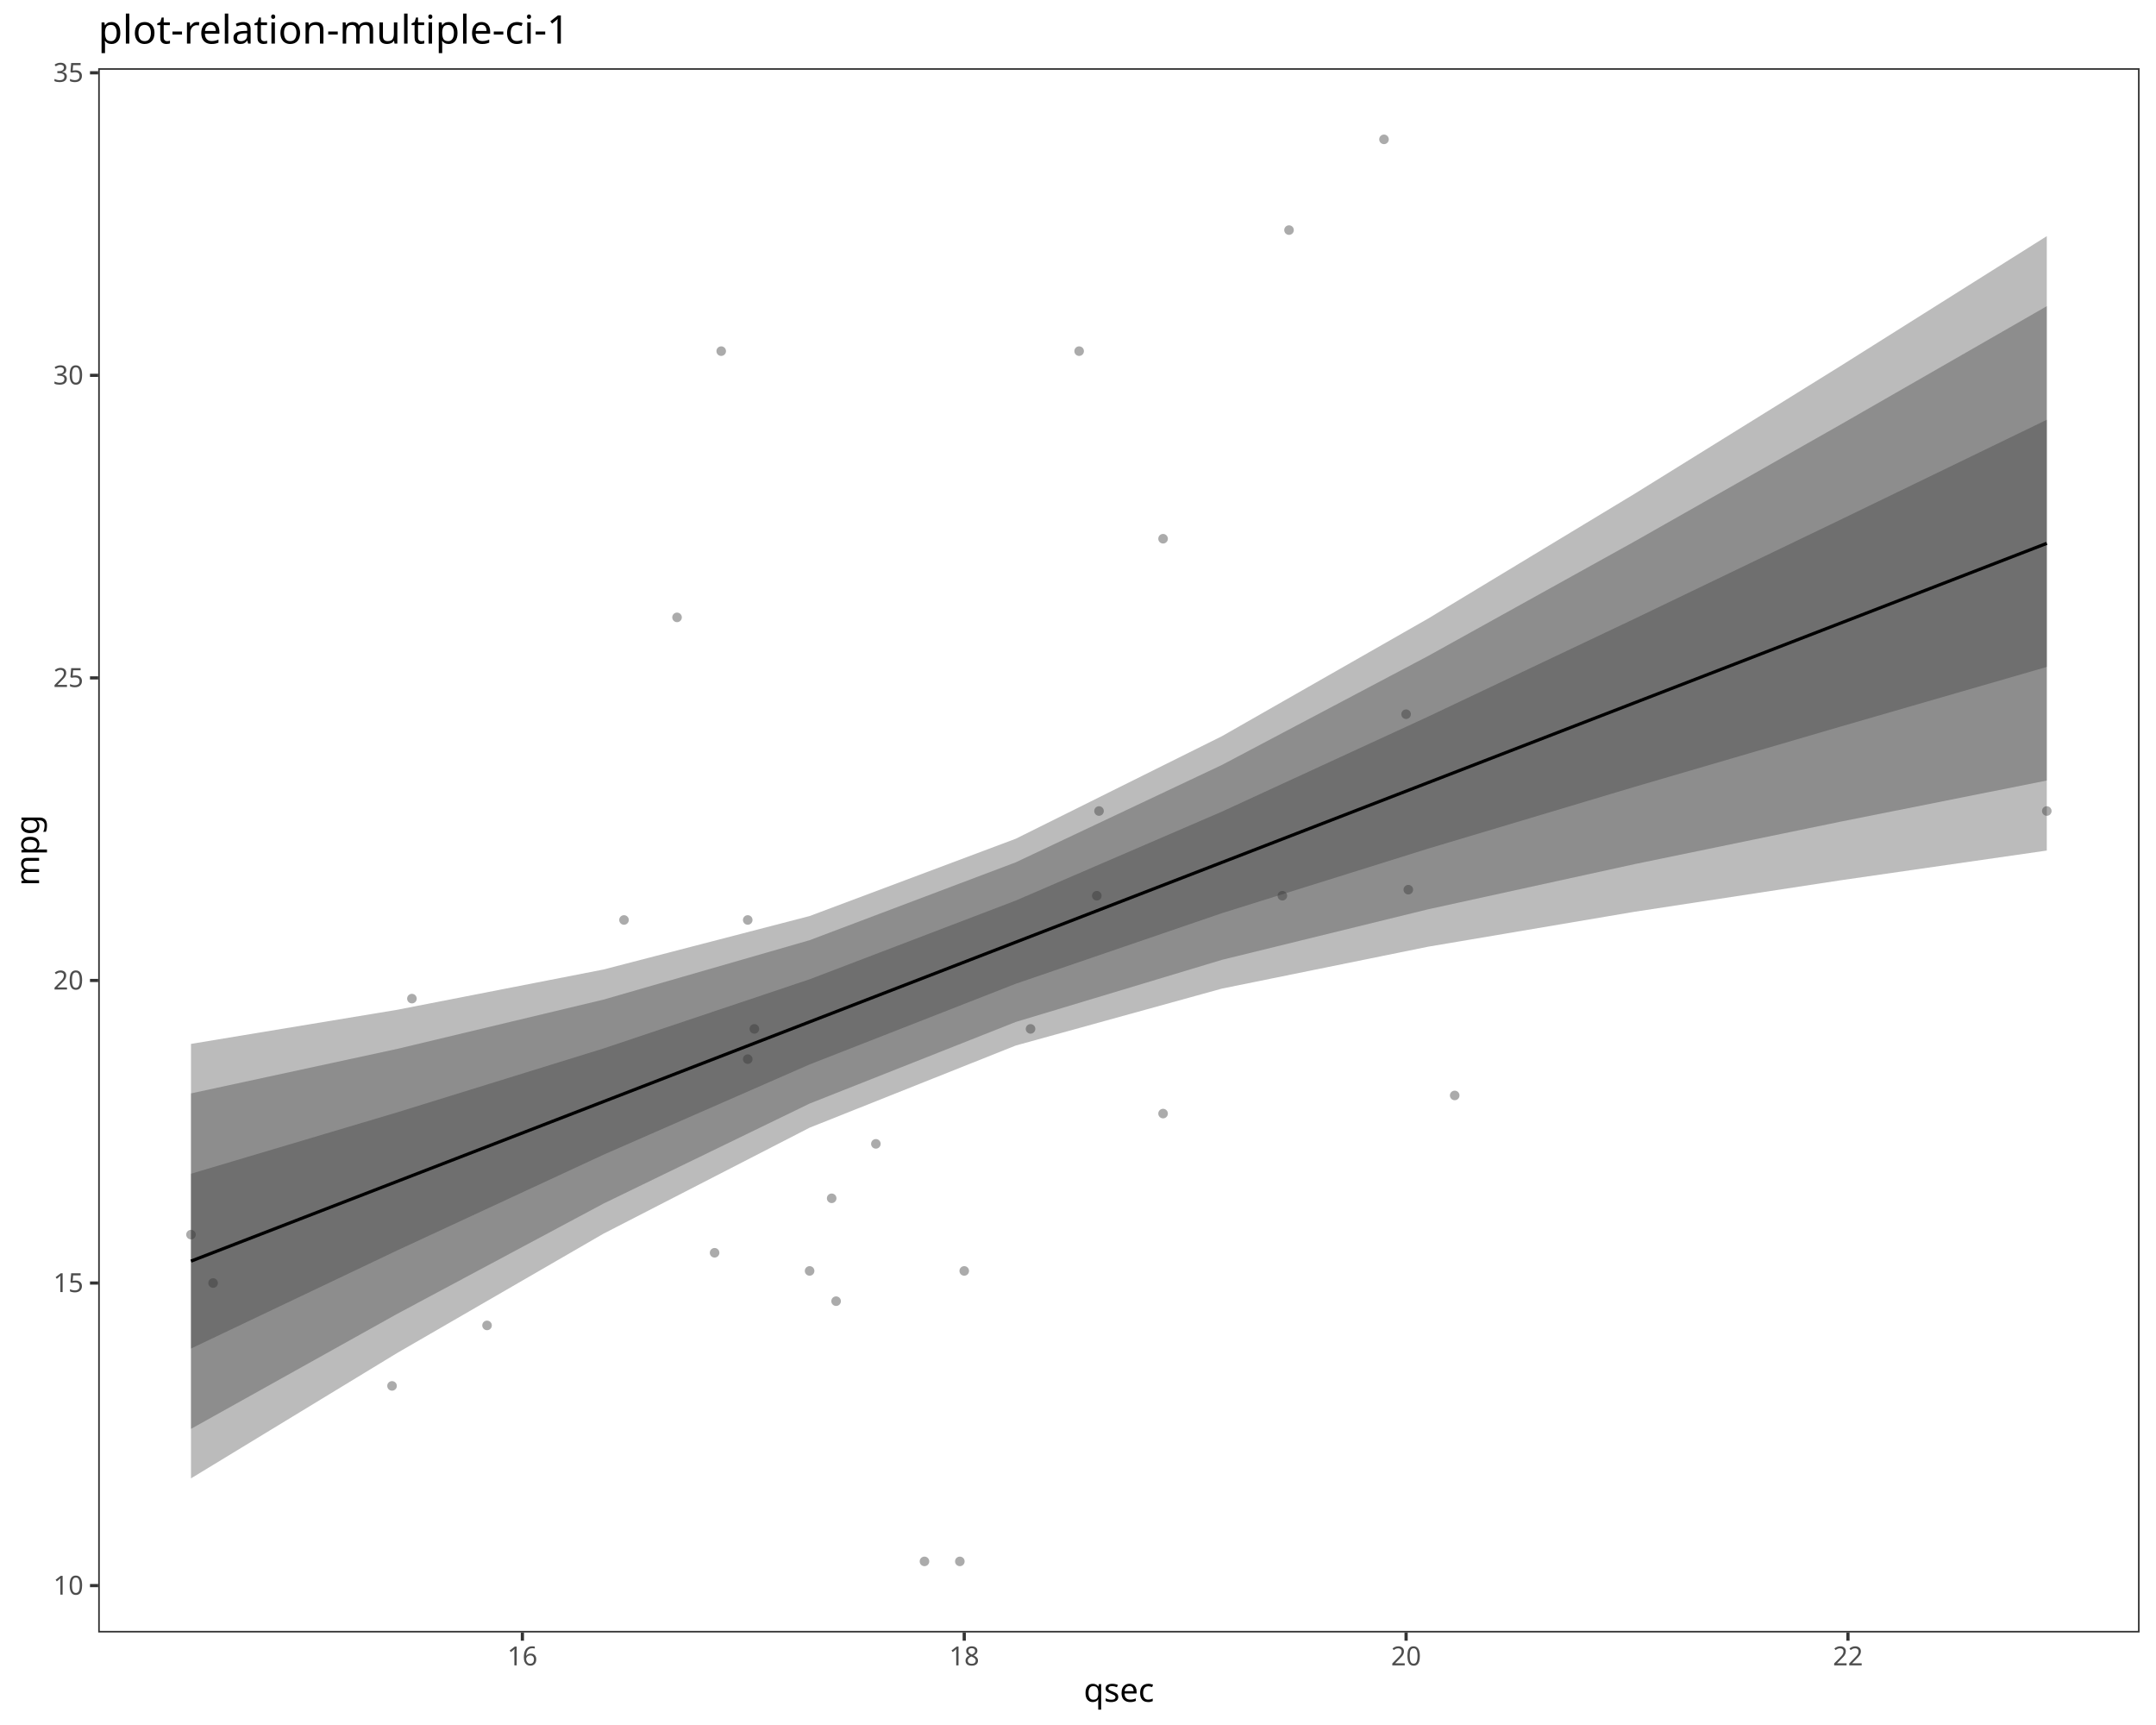
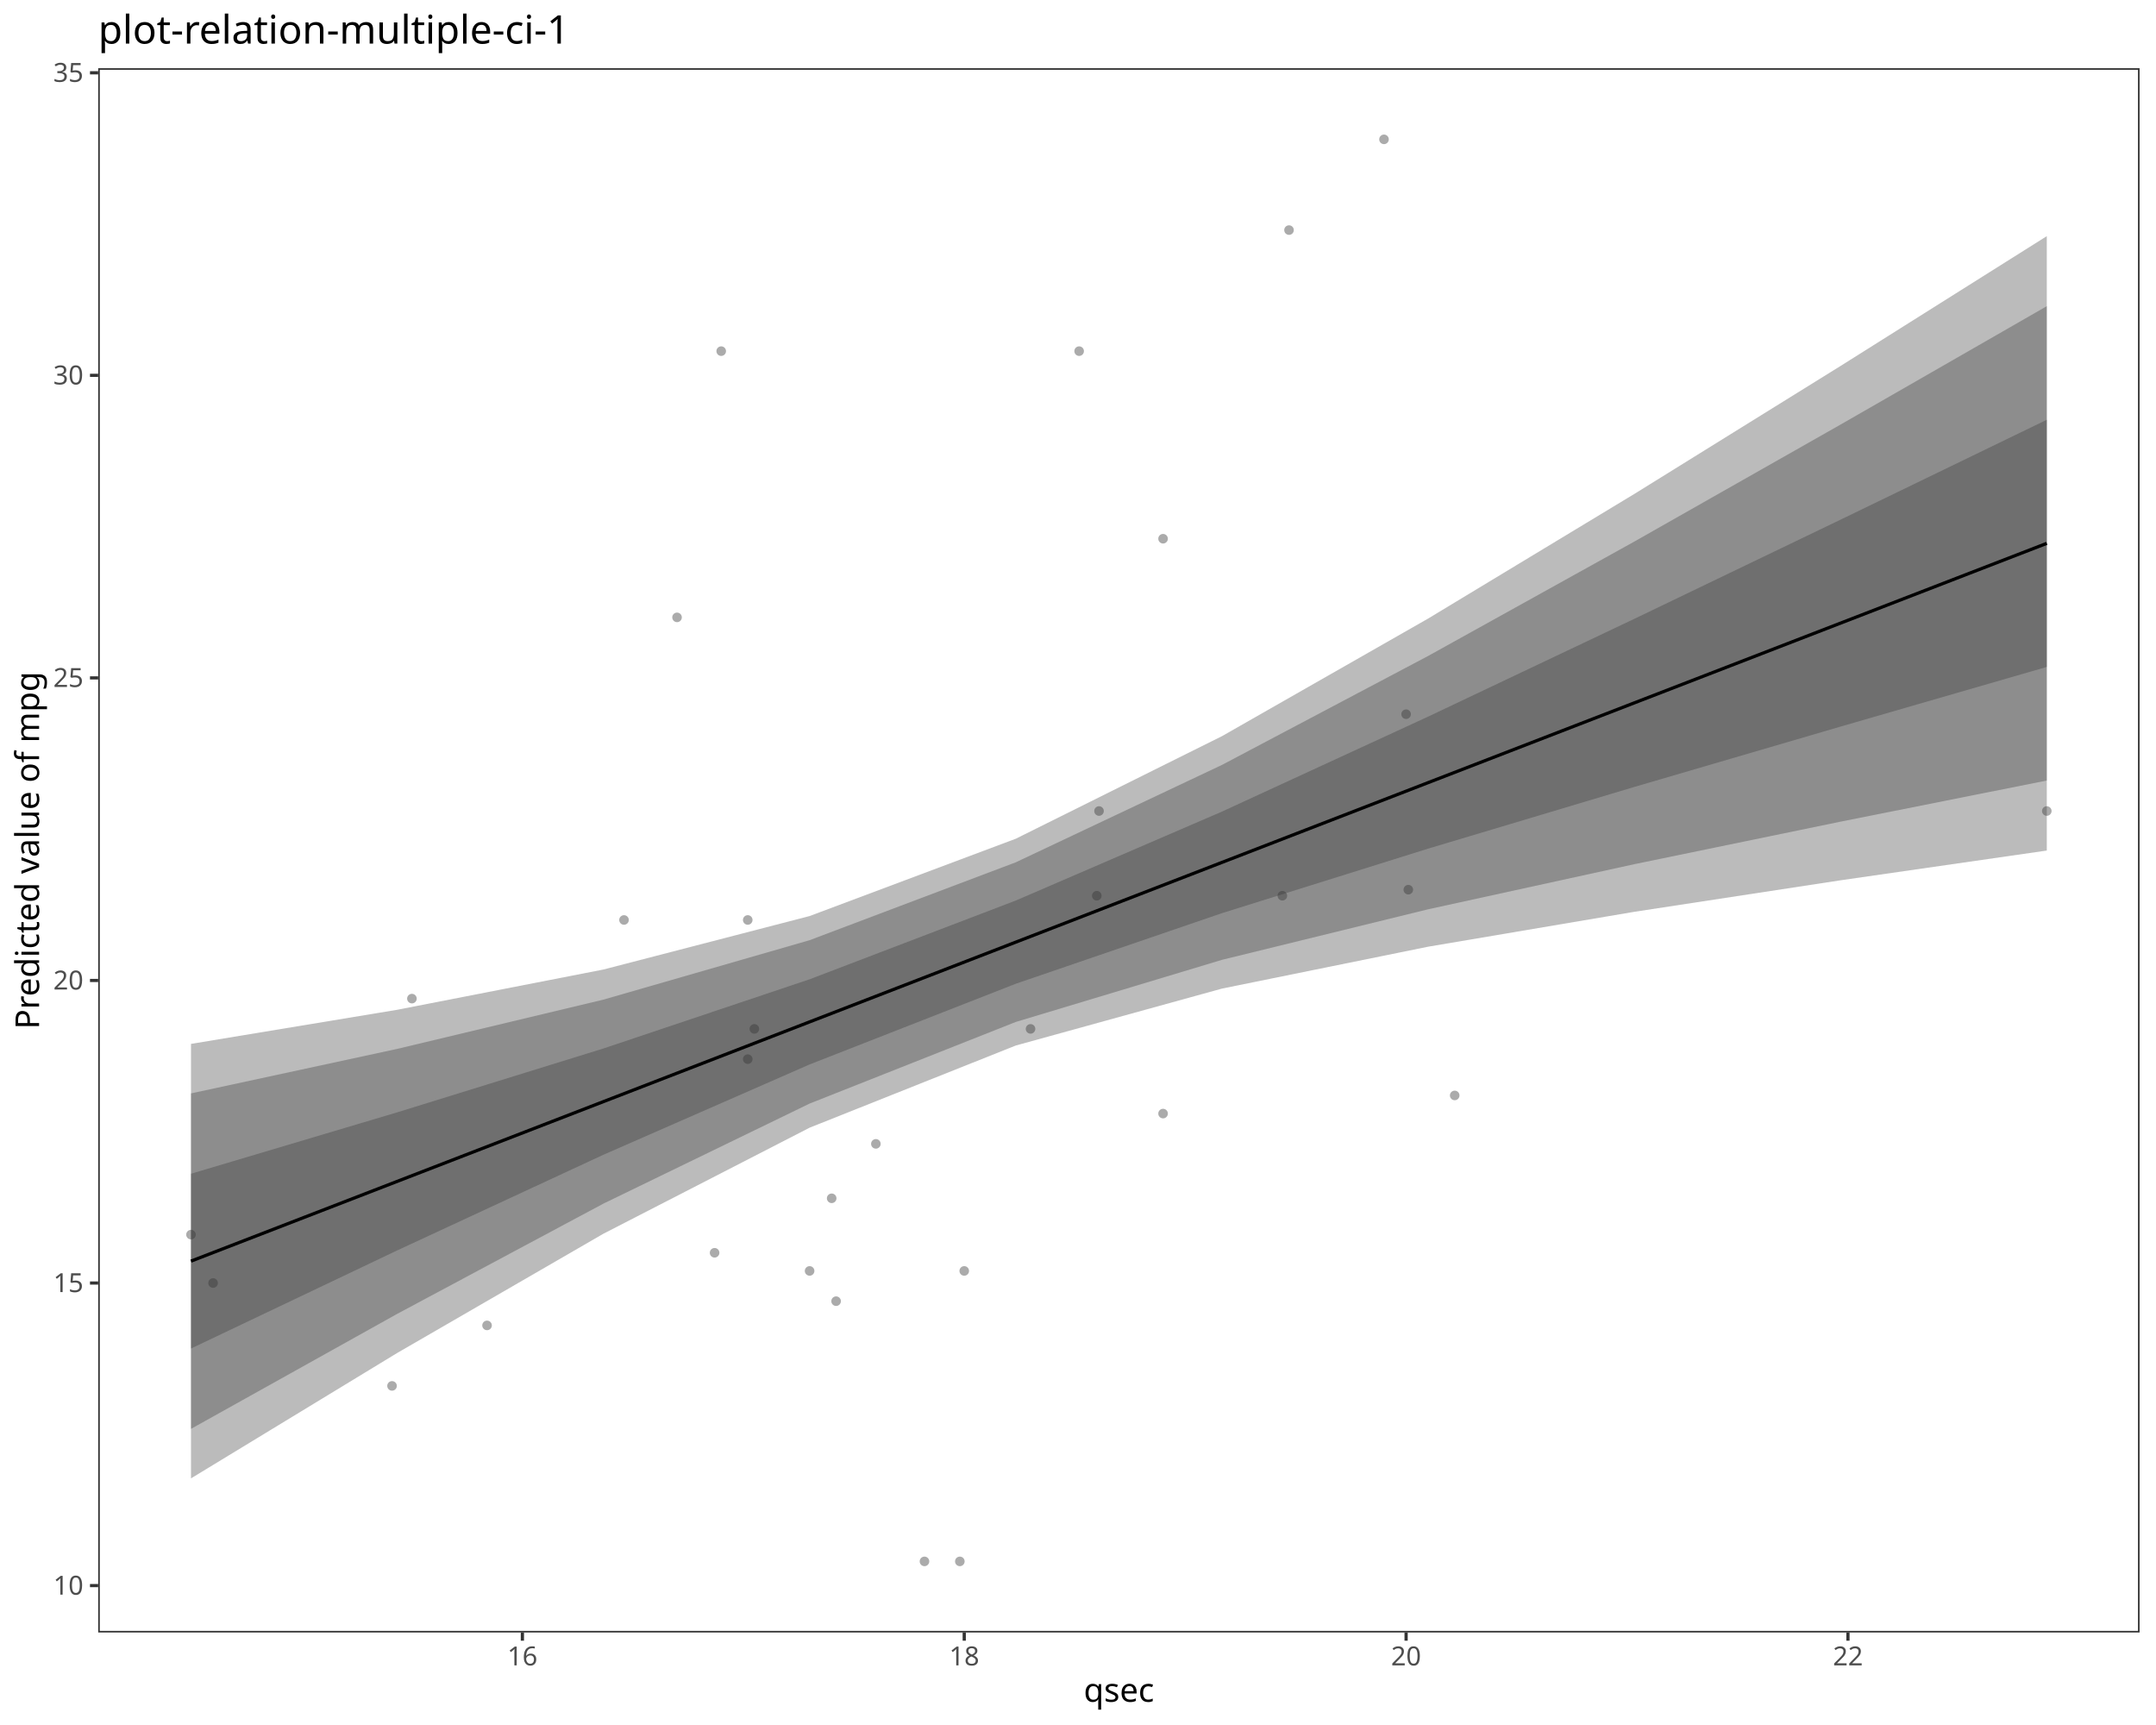
<svg xmlns="http://www.w3.org/2000/svg" class="svglite" data-engine-version="2.0" width="720.00pt" height="576.00pt" viewBox="0 0 720.00 576.00">
  <defs>
    <style type="text/css">
    .svglite line, .svglite polyline, .svglite polygon, .svglite path, .svglite rect, .svglite circle {
      fill: none;
      stroke: #000000;
      stroke-linecap: round;
      stroke-linejoin: round;
      stroke-miterlimit: 10.00;
    }
  </style>
  </defs>
  <rect width="100%" height="100%" style="stroke: none; fill: #FFFFFF;" />
  <defs>
    <clipPath id="cpMC4wMHw3MjAuMDB8MC4wMHw1NzYuMDA=">
      <rect x="0.00" y="0.00" width="720.00" height="576.00" />
    </clipPath>
  </defs>
  <g clip-path="url(#cpMC4wMHw3MjAuMDB8MC4wMHw1NzYuMDA=)">
    <rect x="0.00" y="0.00" width="720.00" height="576.00" style="stroke-width: 1.07; stroke: #FFFFFF; fill: #FFFFFF;" />
  </g>
  <defs>
    <clipPath id="cpMzIuNzl8NzE0LjUyfDIyLjc4fDU0NS4xMQ==">
      <rect x="32.79" y="22.78" width="681.73" height="522.33" />
    </clipPath>
  </defs>
  <g clip-path="url(#cpMzIuNzl8NzE0LjUyfDIyLjc4fDU0NS4xMQ==)">
    <rect x="32.79" y="22.78" width="681.73" height="522.33" style="stroke-width: 1.07; stroke: none; fill: #FFFFFF;" />
    <circle cx="208.39" cy="307.19" r="1.60" style="stroke-width: 0.00; stroke: none; fill: #000000; fill-opacity: 0.33;" />
    <circle cx="249.71" cy="307.19" r="1.60" style="stroke-width: 0.00; stroke: none; fill: #000000; fill-opacity: 0.33;" />
    <circle cx="367.02" cy="270.81" r="1.60" style="stroke-width: 0.00; stroke: none; fill: #000000; fill-opacity: 0.33;" />
    <circle cx="428.25" cy="299.10" r="1.60" style="stroke-width: 0.00; stroke: none; fill: #000000; fill-opacity: 0.33;" />
    <circle cx="249.71" cy="353.66" r="1.60" style="stroke-width: 0.00; stroke: none; fill: #000000; fill-opacity: 0.33;" />
    <circle cx="485.80" cy="365.78" r="1.60" style="stroke-width: 0.00; stroke: none; fill: #000000; fill-opacity: 0.33;" />
    <circle cx="162.65" cy="442.57" r="1.60" style="stroke-width: 0.00; stroke: none; fill: #000000; fill-opacity: 0.33;" />
    <circle cx="469.57" cy="238.48" r="1.60" style="stroke-width: 0.00; stroke: none; fill: #000000; fill-opacity: 0.33;" />
    <circle cx="683.53" cy="270.81" r="1.60" style="stroke-width: 0.00; stroke: none; fill: #000000; fill-opacity: 0.33;" />
    <circle cx="344.15" cy="343.56" r="1.60" style="stroke-width: 0.00; stroke: none; fill: #000000; fill-opacity: 0.33;" />
    <circle cx="388.41" cy="371.84" r="1.60" style="stroke-width: 0.00; stroke: none; fill: #000000; fill-opacity: 0.33;" />
    <circle cx="277.74" cy="400.13" r="1.60" style="stroke-width: 0.00; stroke: none; fill: #000000; fill-opacity: 0.33;" />
    <circle cx="292.50" cy="381.95" r="1.60" style="stroke-width: 0.00; stroke: none; fill: #000000; fill-opacity: 0.33;" />
    <circle cx="322.01" cy="424.38" r="1.60" style="stroke-width: 0.00; stroke: none; fill: #000000; fill-opacity: 0.33;" />
    <circle cx="320.54" cy="521.37" r="1.60" style="stroke-width: 0.00; stroke: none; fill: #000000; fill-opacity: 0.33;" />
    <circle cx="308.73" cy="521.37" r="1.60" style="stroke-width: 0.00; stroke: none; fill: #000000; fill-opacity: 0.33;" />
    <circle cx="279.22" cy="434.48" r="1.60" style="stroke-width: 0.00; stroke: none; fill: #000000; fill-opacity: 0.33;" />
    <circle cx="430.47" cy="76.83" r="1.60" style="stroke-width: 0.00; stroke: none; fill: #000000; fill-opacity: 0.33;" />
    <circle cx="360.38" cy="117.25" r="1.60" style="stroke-width: 0.00; stroke: none; fill: #000000; fill-opacity: 0.33;" />
    <circle cx="462.19" cy="46.53" r="1.60" style="stroke-width: 0.00; stroke: none; fill: #000000; fill-opacity: 0.33;" />
    <circle cx="470.31" cy="297.08" r="1.60" style="stroke-width: 0.00; stroke: none; fill: #000000; fill-opacity: 0.33;" />
    <circle cx="238.64" cy="418.32" r="1.60" style="stroke-width: 0.00; stroke: none; fill: #000000; fill-opacity: 0.33;" />
    <circle cx="270.37" cy="424.38" r="1.60" style="stroke-width: 0.00; stroke: none; fill: #000000; fill-opacity: 0.33;" />
    <circle cx="130.92" cy="462.77" r="1.60" style="stroke-width: 0.00; stroke: none; fill: #000000; fill-opacity: 0.33;" />
    <circle cx="251.92" cy="343.56" r="1.60" style="stroke-width: 0.00; stroke: none; fill: #000000; fill-opacity: 0.33;" />
    <circle cx="388.41" cy="179.89" r="1.60" style="stroke-width: 0.00; stroke: none; fill: #000000; fill-opacity: 0.33;" />
    <circle cx="226.10" cy="206.15" r="1.60" style="stroke-width: 0.00; stroke: none; fill: #000000; fill-opacity: 0.33;" />
    <circle cx="240.85" cy="117.25" r="1.60" style="stroke-width: 0.00; stroke: none; fill: #000000; fill-opacity: 0.33;" />
    <circle cx="63.78" cy="412.26" r="1.60" style="stroke-width: 0.00; stroke: none; fill: #000000; fill-opacity: 0.33;" />
    <circle cx="137.56" cy="333.45" r="1.60" style="stroke-width: 0.00; stroke: none; fill: #000000; fill-opacity: 0.33;" />
    <circle cx="71.16" cy="428.42" r="1.60" style="stroke-width: 0.00; stroke: none; fill: #000000; fill-opacity: 0.33;" />
    <circle cx="366.28" cy="299.10" r="1.60" style="stroke-width: 0.00; stroke: none; fill: #000000; fill-opacity: 0.33;" />
    <polygon points="63.78,348.57 132.64,337.18 201.50,323.74 270.37,305.88 339.23,280.06 408.09,245.81 476.95,206.53 545.81,164.92 614.67,122.19 683.53,78.85 683.53,284.01 614.67,293.94 545.81,304.46 476.95,316.11 408.09,330.10 339.23,349.11 270.37,376.55 201.50,411.96 132.64,451.78 63.78,493.65 " style="stroke-width: 0.00; stroke: none; stroke-linecap: butt; fill: #333333; fill-opacity: 0.33;" />
    <polyline points="63.78,348.57 132.64,337.18 201.50,323.74 270.37,305.88 339.23,280.06 408.09,245.81 476.95,206.53 545.81,164.92 614.67,122.19 683.53,78.85 " style="stroke-width: 1.07; stroke: none; stroke-linecap: butt;" />
    <polyline points="683.53,284.01 614.67,293.94 545.81,304.46 476.95,316.11 408.09,330.10 339.23,349.11 270.37,376.55 201.50,411.96 132.64,451.78 63.78,493.65 " style="stroke-width: 1.07; stroke: none; stroke-linecap: butt;" />
    <polygon points="63.78,365.10 132.64,350.24 201.50,333.79 270.37,313.94 339.23,287.93 408.09,255.41 476.95,219.02 545.81,180.82 614.67,141.76 683.53,102.23 683.53,260.63 614.67,274.36 545.81,288.56 476.95,303.62 408.09,320.50 339.23,341.24 270.37,368.50 201.50,401.91 132.64,438.72 63.78,477.12 " style="stroke-width: 0.00; stroke: none; stroke-linecap: butt; fill: #333333; fill-opacity: 0.33;" />
    <polyline points="63.78,365.10 132.64,350.24 201.50,333.79 270.37,313.94 339.23,287.93 408.09,255.41 476.95,219.02 545.81,180.82 614.67,141.76 683.53,102.23 " style="stroke-width: 1.07; stroke: none; stroke-linecap: butt;" />
    <polyline points="683.53,260.63 614.67,274.36 545.81,288.56 476.95,303.62 408.09,320.50 339.23,341.24 270.37,368.50 201.50,401.91 132.64,438.72 63.78,477.12 " style="stroke-width: 1.07; stroke: none; stroke-linecap: butt;" />
    <polygon points="63.78,391.93 132.64,371.43 201.50,350.11 270.37,327.00 339.23,300.70 408.09,271.00 476.95,239.28 545.81,206.63 614.67,173.52 683.53,140.17 683.53,222.69 614.67,242.61 545.81,262.76 476.95,283.36 408.09,304.91 339.23,328.48 270.37,355.43 201.50,385.59 132.64,417.53 63.78,450.29 " style="stroke-width: 0.00; stroke: none; stroke-linecap: butt; fill: #333333; fill-opacity: 0.33;" />
    <polyline points="63.78,391.93 132.64,371.43 201.50,350.11 270.37,327.00 339.23,300.70 408.09,271.00 476.95,239.28 545.81,206.63 614.67,173.52 683.53,140.17 " style="stroke-width: 1.07; stroke: none; stroke-linecap: butt;" />
    <polyline points="683.53,222.69 614.67,242.61 545.81,262.76 476.95,283.36 408.09,304.91 339.23,328.48 270.37,355.43 201.50,385.59 132.64,417.53 63.78,450.29 " style="stroke-width: 1.07; stroke: none; stroke-linecap: butt;" />
    <polyline points="63.78,421.11 132.64,394.48 201.50,367.85 270.37,341.22 339.23,314.59 408.09,287.96 476.95,261.32 545.81,234.69 614.67,208.06 683.53,181.43 " style="stroke-width: 1.07; stroke-linecap: butt;" />
    <rect x="32.79" y="22.78" width="681.73" height="522.33" style="stroke-width: 1.07; stroke: #333333;" />
  </g>
  <g clip-path="url(#cpMC4wMHw3MjAuMDB8MC4wMHw1NzYuMDA=)">
    <text x="27.86" y="532.48" text-anchor="end" style="font-size: 8.80px; fill: #4D4D4D; font-family: sans;" textLength="9.79px" lengthAdjust="spacingAndGlyphs">10</text>
    <text x="27.86" y="431.45" text-anchor="end" style="font-size: 8.80px; fill: #4D4D4D; font-family: sans;" textLength="9.79px" lengthAdjust="spacingAndGlyphs">15</text>
    <text x="27.86" y="330.42" text-anchor="end" style="font-size: 8.80px; fill: #4D4D4D; font-family: sans;" textLength="9.79px" lengthAdjust="spacingAndGlyphs">20</text>
    <text x="27.86" y="229.39" text-anchor="end" style="font-size: 8.80px; fill: #4D4D4D; font-family: sans;" textLength="9.79px" lengthAdjust="spacingAndGlyphs">25</text>
    <text x="27.86" y="128.36" text-anchor="end" style="font-size: 8.80px; fill: #4D4D4D; font-family: sans;" textLength="9.79px" lengthAdjust="spacingAndGlyphs">30</text>
    <text x="27.86" y="27.33" text-anchor="end" style="font-size: 8.80px; fill: #4D4D4D; font-family: sans;" textLength="9.79px" lengthAdjust="spacingAndGlyphs">35</text>
    <polyline points="30.05,529.45 32.79,529.45 " style="stroke-width: 1.07; stroke: #333333; stroke-linecap: butt;" />
    <polyline points="30.05,428.42 32.79,428.42 " style="stroke-width: 1.07; stroke: #333333; stroke-linecap: butt;" />
    <polyline points="30.05,327.39 32.79,327.39 " style="stroke-width: 1.07; stroke: #333333; stroke-linecap: butt;" />
    <polyline points="30.05,226.36 32.79,226.36 " style="stroke-width: 1.07; stroke: #333333; stroke-linecap: butt;" />
    <polyline points="30.05,125.33 32.79,125.33 " style="stroke-width: 1.07; stroke: #333333; stroke-linecap: butt;" />
    <polyline points="30.05,24.30 32.79,24.30 " style="stroke-width: 1.07; stroke: #333333; stroke-linecap: butt;" />
    <polyline points="174.45,547.85 174.45,545.11 " style="stroke-width: 1.07; stroke: #333333; stroke-linecap: butt;" />
    <polyline points="322.01,547.85 322.01,545.11 " style="stroke-width: 1.07; stroke: #333333; stroke-linecap: butt;" />
    <polyline points="469.57,547.85 469.57,545.11 " style="stroke-width: 1.07; stroke: #333333; stroke-linecap: butt;" />
    <polyline points="617.13,547.85 617.13,545.11 " style="stroke-width: 1.07; stroke: #333333; stroke-linecap: butt;" />
    <text x="174.45" y="556.10" text-anchor="middle" style="font-size: 8.80px; fill: #4D4D4D; font-family: sans;" textLength="9.79px" lengthAdjust="spacingAndGlyphs">16</text>
    <text x="322.01" y="556.10" text-anchor="middle" style="font-size: 8.80px; fill: #4D4D4D; font-family: sans;" textLength="9.79px" lengthAdjust="spacingAndGlyphs">18</text>
    <text x="469.57" y="556.10" text-anchor="middle" style="font-size: 8.80px; fill: #4D4D4D; font-family: sans;" textLength="9.79px" lengthAdjust="spacingAndGlyphs">20</text>
    <text x="617.13" y="556.10" text-anchor="middle" style="font-size: 8.80px; fill: #4D4D4D; font-family: sans;" textLength="9.79px" lengthAdjust="spacingAndGlyphs">22</text>
    <text x="373.66" y="568.24" text-anchor="middle" style="font-size: 11.00px; font-family: sans;" textLength="23.25px" lengthAdjust="spacingAndGlyphs">qsec</text>
-     <text transform="translate(13.05,283.95) rotate(-90)" text-anchor="middle" style="font-size: 11.00px; font-family: sans;" textLength="21.40px" lengthAdjust="spacingAndGlyphs">mpg</text>
+     <text transform="translate(13.05,283.95) rotate(-90)" text-anchor="middle" style="font-size: 11.00px; font-family: sans;" textLength="112.52px" lengthAdjust="spacingAndGlyphs">Predicted value of mpg</text>
    <text x="32.79" y="14.56" style="font-size: 13.20px; font-family: sans;" textLength="144.52px" lengthAdjust="spacingAndGlyphs">plot-relation-multiple-ci-1</text>
  </g>
</svg>
